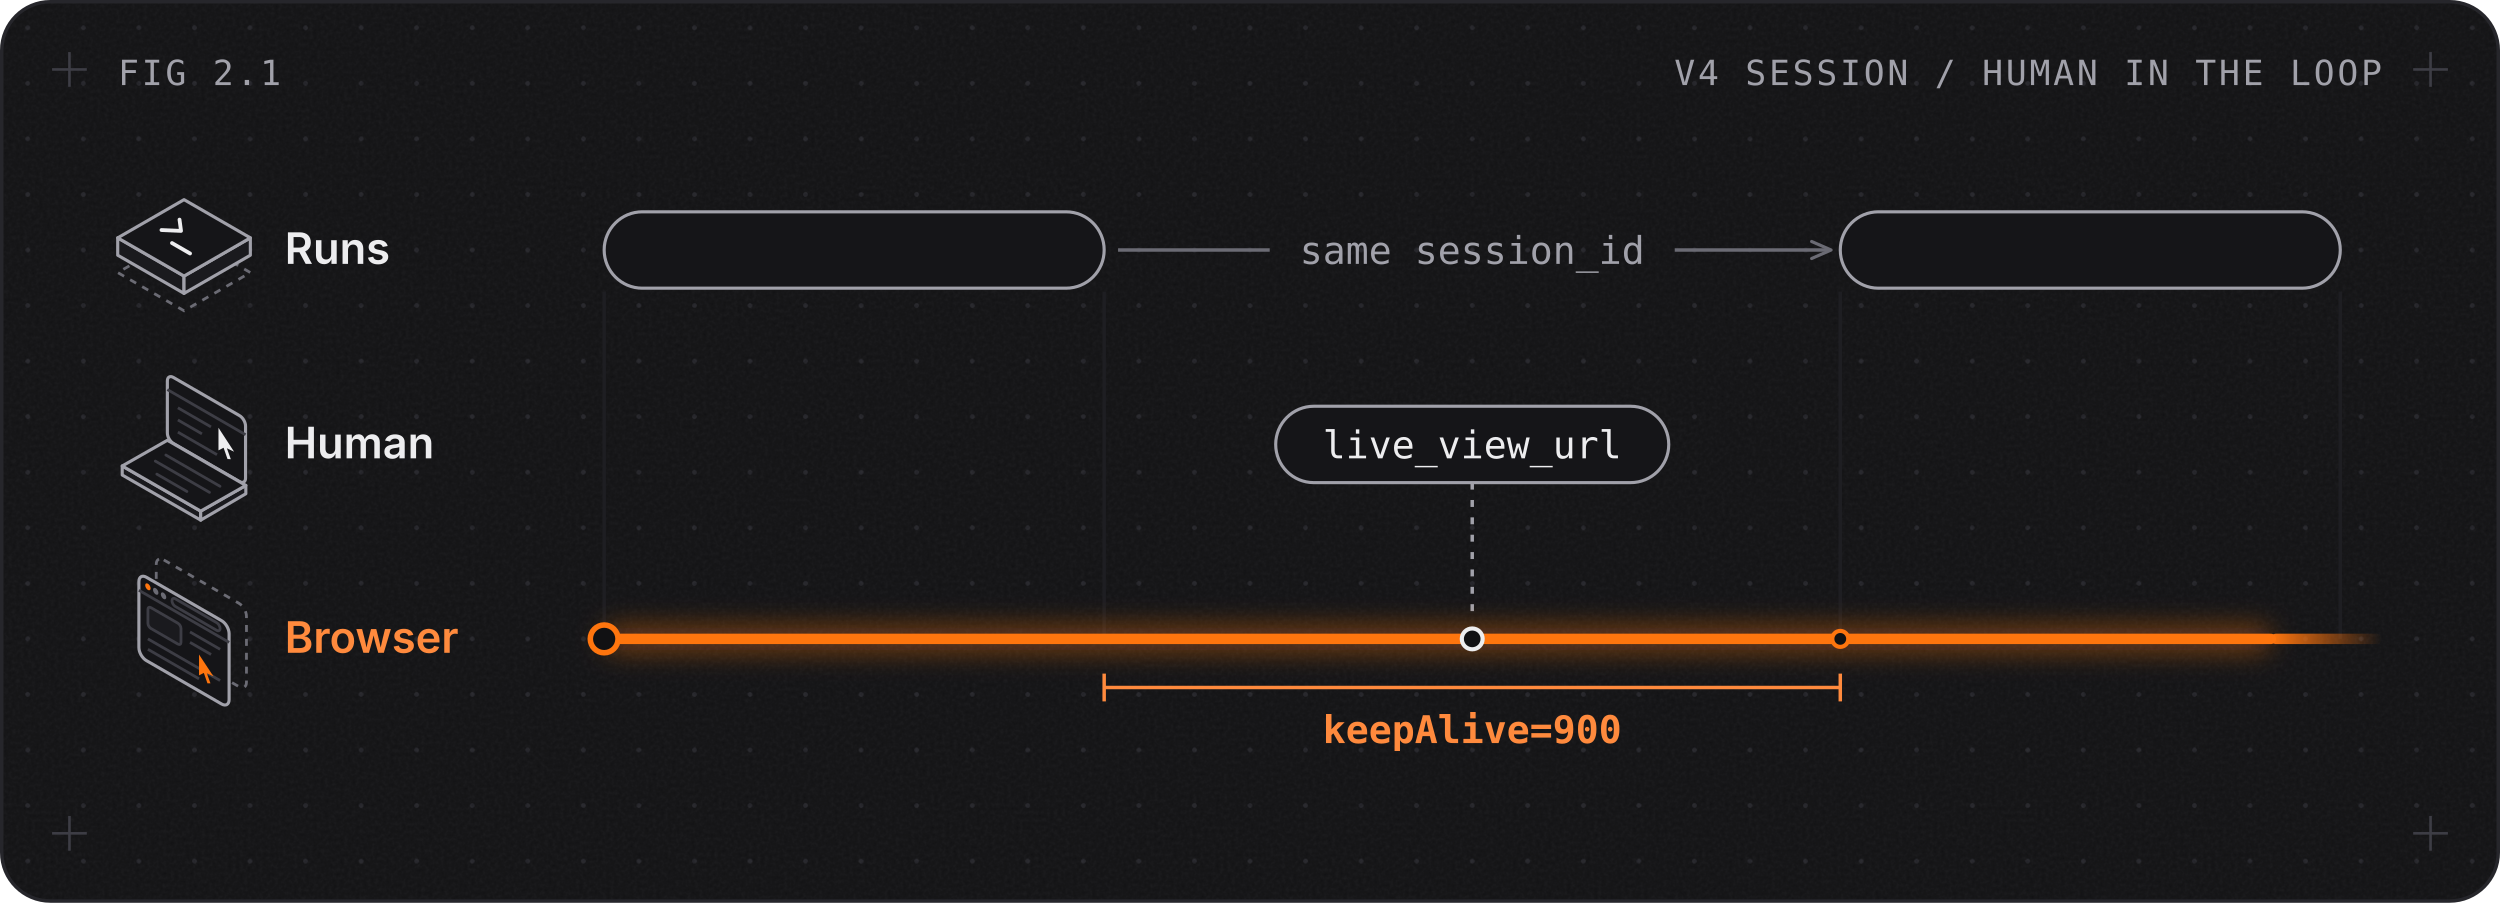
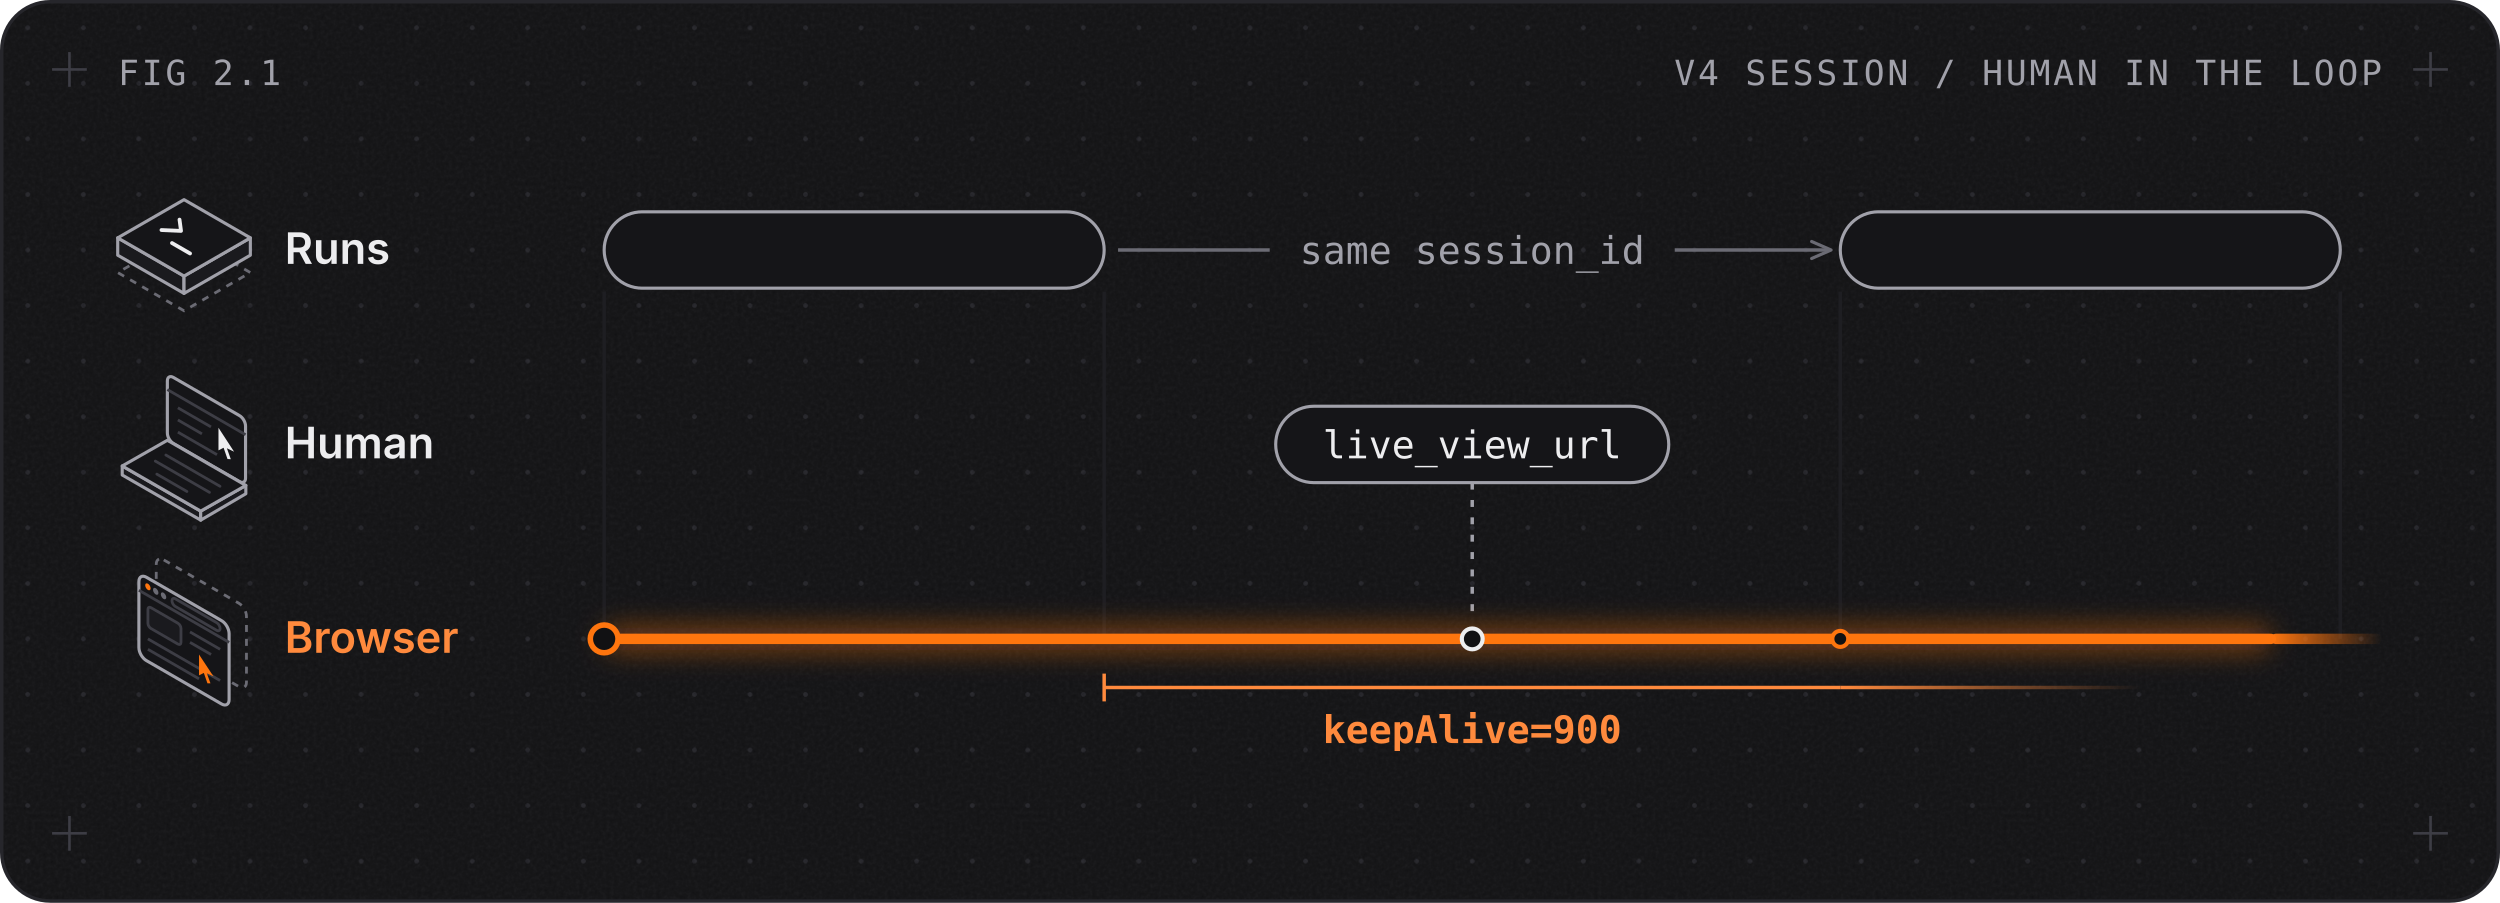
<svg xmlns="http://www.w3.org/2000/svg" viewBox="0 0 720 260" width="720" height="260" role="img" aria-labelledby="t d" fill="none">
  <style>.s{font-family:Geist, Inter, -apple-system, BlinkMacSystemFont, 'Segoe UI', Helvetica, Arial, sans-serif}.m{font-family:'Geist Mono', ui-monospace, SFMono-Regular, Menlo, monospace}text{font-kerning:normal}@keyframes cur{0%,100%{transform:translate(0,0)}35%{transform:translate(-6px,-4px)}70%{transform:translate(-11px,1px)}}@media (prefers-reduced-motion:no-preference){.cur{animation:cur 6s ease-in-out infinite}}</style>
  <defs>
    <pattern id="dots" width="16" height="16" patternUnits="userSpaceOnUse">
      <circle cx="8" cy="8" r="0.7" fill="#232328" />
    </pattern>
    <filter id="grain" x="0" y="0" width="100%" height="100%">
      <feTurbulence type="fractalNoise" baseFrequency="0.9" numOctaves="2" seed="7" stitchTiles="stitch" />
      <feColorMatrix values="0 0 0 0 0.5  0 0 0 0 0.5  0 0 0 0 0.5  0 0 0 0.07 0" />
    </filter>
    <clipPath id="card">
      <rect x="0.5" y="0.5" width="719" height="259" rx="14" />
    </clipPath>
    <marker id="ah3" viewBox="0 0 10 10" refX="8.5" refY="5" markerWidth="7" markerHeight="7" orient="auto">
      <path d="M1 1.5 L9 5 L1 8.5" stroke="#6B6B74" stroke-width="1.3" fill="none" stroke-linecap="round" stroke-linejoin="round" />
    </marker>
    <linearGradient id="fade" x1="0" x2="1">
      <stop offset="0" stop-color="#FE750E" />
      <stop offset="1" stop-color="#FE750E" stop-opacity="0" />
+     </linearGradient>
+     <linearGradient id="fadeo" x1="0" x2="1">
+       <stop offset="0" stop-color="#FF8A3D" />
+       <stop offset="1" stop-color="#FF8A3D" stop-opacity="0" />
    </linearGradient>
    <filter id="glow" filterUnits="userSpaceOnUse" x="0" y="0" width="720" height="260">
      <feGaussianBlur stdDeviation="4" />
    </filter>
  </defs>
  <rect x="0.5" y="0.5" width="719" height="259" rx="14" fill="#111113" />
  <g clip-path="url(#card)">
    <rect width="720" height="260" fill="url(#dots)" />
    <rect width="720" height="260" filter="url(#grain)" />
  </g>
  <rect x="0.5" y="0.5" width="719" height="259" rx="14" fill="none" stroke="#26262B" />
  <path d="M15 20h10M20 15v10" stroke="#3D3D45" stroke-width="0.75" />
  <path d="M695 20h10M700 15v10" stroke="#3D3D45" stroke-width="0.75" />
  <path d="M15 240h10M20 235v10" stroke="#3D3D45" stroke-width="0.75" />
  <path d="M695 240h10M700 235v10" stroke="#3D3D45" stroke-width="0.75" />
  <text x="34.0" y="24.5" font-size="10" fill="#A1A1AA" letter-spacing="0.08em" class="m">FIG 2.1</text>
  <text x="686.0" y="24.5" font-size="10" fill="#A1A1AA" text-anchor="end" letter-spacing="0.08em" class="m">V4 SESSION / HUMAN IN THE LOOP</text>
  <polygon points="53.0,67.5 72.1,78.5 53.0,89.5 33.9,78.5" stroke="#6B6B74" stroke-width="0.8" stroke-dasharray="2 2" />
  <polygon points="33.9,68.5 53.0,79.5 53.0,84.5 33.9,73.5" fill="#1A1A1E" stroke="#A1A1AA" stroke-width="0.9" stroke-linejoin="round" />
  <polygon points="72.1,68.5 53.0,79.5 53.0,84.5 72.1,73.5" fill="#1A1A1E" stroke="#A1A1AA" stroke-width="0.9" stroke-linejoin="round" />
  <polygon points="53.0,57.5 72.1,68.5 53.0,79.5 33.9,68.5" fill="#151518" stroke="#A1A1AA" stroke-width="0.9" stroke-linejoin="round" />
  <g transform="matrix(0.866,0.5,-0.866,0.5,53.0,57.5)">
    <path d="M5 6.5l3.5 3l-3.5 3M10.5 14.5h6" stroke="#EDEDEF" stroke-width="1.1" stroke-linecap="round" stroke-linejoin="round" vector-effect="non-scaling-stroke" />
  </g>
  <g transform="matrix(0.866,0.5,0,1,48.2,129.2)">
    <rect x="0" y="-21.5" width="26" height="19" rx="2" fill="#151518" stroke="#A1A1AA" stroke-width="0.9" vector-effect="non-scaling-stroke" />
    <path d="M0 -17.0H26" stroke="#3D3D45" stroke-width="0.8" vector-effect="non-scaling-stroke" />
    <path d="M3.5 -13.5h11M3.5 -10.0h8M3.5 -6.5h13" stroke="#3D3D45" stroke-width="0.8" vector-effect="non-scaling-stroke" />
    <g class="cur">
      <path d="M17 -14.5l0 6.5l1.7 -1.6l1.3 2.6l1.1 -.5l-1.3 -2.5l2.4 -.2z" fill="#EDEDEF" />
    </g>
  </g>
  <polygon points="35.2,134.2 57.8,147.2 57.8,149.8 35.2,136.8" fill="#1A1A1E" stroke="#A1A1AA" stroke-width="0.9" stroke-linejoin="round" />
  <polygon points="70.8,139.8 57.8,147.2 57.8,149.8 70.8,142.2" fill="#1A1A1E" stroke="#A1A1AA" stroke-width="0.9" stroke-linejoin="round" />
  <polygon points="48.2,126.8 70.8,139.8 57.8,147.2 35.2,134.2" fill="#151518" stroke="#A1A1AA" stroke-width="0.9" stroke-linejoin="round" />
  <g transform="matrix(0.866,0.5,-0.866,0.5,48.2,126.8)">
    <path d="M4 4.5h18M4 8h18M8 11.5h10" stroke="#3D3D45" stroke-width="0.8" stroke-linecap="round" vector-effect="non-scaling-stroke" />
  </g>
  <g transform="matrix(0.866,0.5,0,1,45.0,184.0)">
    <rect x="0" y="-24" width="30" height="24" rx="2.5" stroke="#6B6B74" stroke-width="0.8" stroke-dasharray="2 2" vector-effect="non-scaling-stroke" />
  </g>
  <g transform="matrix(0.866,0.5,0,1,40.0,189.0)">
    <rect x="0" y="-24" width="30" height="24" rx="2.5" fill="#151518" stroke="#A1A1AA" stroke-width="0.9" vector-effect="non-scaling-stroke" />
    <path d="M0 -19H30" stroke="#3D3D45" stroke-width="0.8" vector-effect="non-scaling-stroke" />
    <circle cx="3" cy="-21.5" r="0.9" fill="#FE750E" />
    <circle cx="5.6" cy="-21.5" r="0.9" fill="#6B6B74" />
    <circle cx="8.2" cy="-21.5" r="0.9" fill="#6B6B74" />
    <rect x="11" y="-22.6" width="16" height="2.2" rx="1.1" stroke="#3D3D45" stroke-width="0.8" vector-effect="non-scaling-stroke" />
    <rect x="3" y="-16" width="11" height="6" rx="1" fill="#1A1A1E" stroke="#3D3D45" stroke-width="0.8" vector-effect="non-scaling-stroke" />
    <path d="M17 -15.5h10M17 -12.5h7M3 -6.5h24M3 -3.5h17" stroke="#3D3D45" stroke-width="0.8" vector-effect="non-scaling-stroke" />
    <path d="M20 -10.5l0 6l1.6 -1.5l1.2 2.4l1 -.5l-1.2 -2.3l2.2 -.2z" fill="#FE750E" />
  </g>
  <text x="82.0" y="76.0" font-size="12.5" fill="#EDEDEF" font-weight="600" class="s">Runs</text>
  <text x="82.0" y="132.0" font-size="12.5" fill="#EDEDEF" font-weight="600" class="s">Human</text>
  <text x="82.0" y="188.0" font-size="12.5" fill="#FF8A3D" font-weight="600" class="s">Browser</text>
  <line x1="174" y1="84" x2="174" y2="184" stroke="#1E1E22" stroke-width="1" />
  <line x1="318" y1="84" x2="318" y2="184" stroke="#1E1E22" stroke-width="1" />
  <line x1="530" y1="84" x2="530" y2="184" stroke="#1E1E22" stroke-width="1" />
  <line x1="674" y1="84" x2="674" y2="184" stroke="#1E1E22" stroke-width="1" />
  <rect x="174" y="61" width="144" height="22" rx="11" fill="#151518" stroke="#A1A1AA" stroke-width="0.9" />
  <rect x="530" y="61" width="144" height="22" rx="11" fill="#151518" stroke="#A1A1AA" stroke-width="0.9" />
  <path d="M322 72H365.675M482.325 72H527" stroke="#6B6B74" stroke-width="1" marker-end="url(#ah3)" />
  <text x="424.0" y="76.0" font-size="11" fill="#A1A1AA" text-anchor="middle" class="m">same session_id</text>
  <rect x="367.4" y="117" width="113.2" height="22" rx="11" fill="#151518" stroke="#A1A1AA" stroke-width="0.9" />
  <text x="424.0" y="132.0" font-size="11" fill="#EDEDEF" text-anchor="middle" class="m">live_view_url</text>
  <line x1="424.0" y1="139" x2="424.0" y2="178" stroke="#A1A1AA" stroke-width="1" stroke-dasharray="2 3" />
  <rect x="174" y="181" width="480" height="6" rx="3" fill="#FE750E" fill-opacity="0.5" filter="url(#glow)" />
  <line x1="174" y1="184" x2="654" y2="184" stroke="#FE750E" stroke-width="3" stroke-linecap="round" />
  <rect x="654" y="182.5" width="32" height="3" rx="1.5" fill="url(#fade)" />
  <circle cx="174" cy="184" r="4" fill="#111113" stroke="#FE750E" stroke-width="1.6" />
  <circle cx="530" cy="184" r="2.3" fill="#111113" stroke="#FE750E" stroke-width="1.2" />
  <circle cx="424.0" cy="184" r="3" fill="#111113" stroke="#EDEDEF" stroke-width="1.2" />
-   <path d="M318 194v8M530 194v8M318 198H530" stroke="#FF8A3D" stroke-width="1" />
+   <path d="M318 194v8M318 198H530" stroke="#FF8A3D" stroke-width="1" />
+   <rect x="530" y="197.5" width="86.4" height="1" fill="url(#fadeo)" />
  <text x="424.0" y="214.0" font-size="11" fill="#FF8A3D" font-weight="600" text-anchor="middle" class="m">keepAlive=900</text>
</svg>
